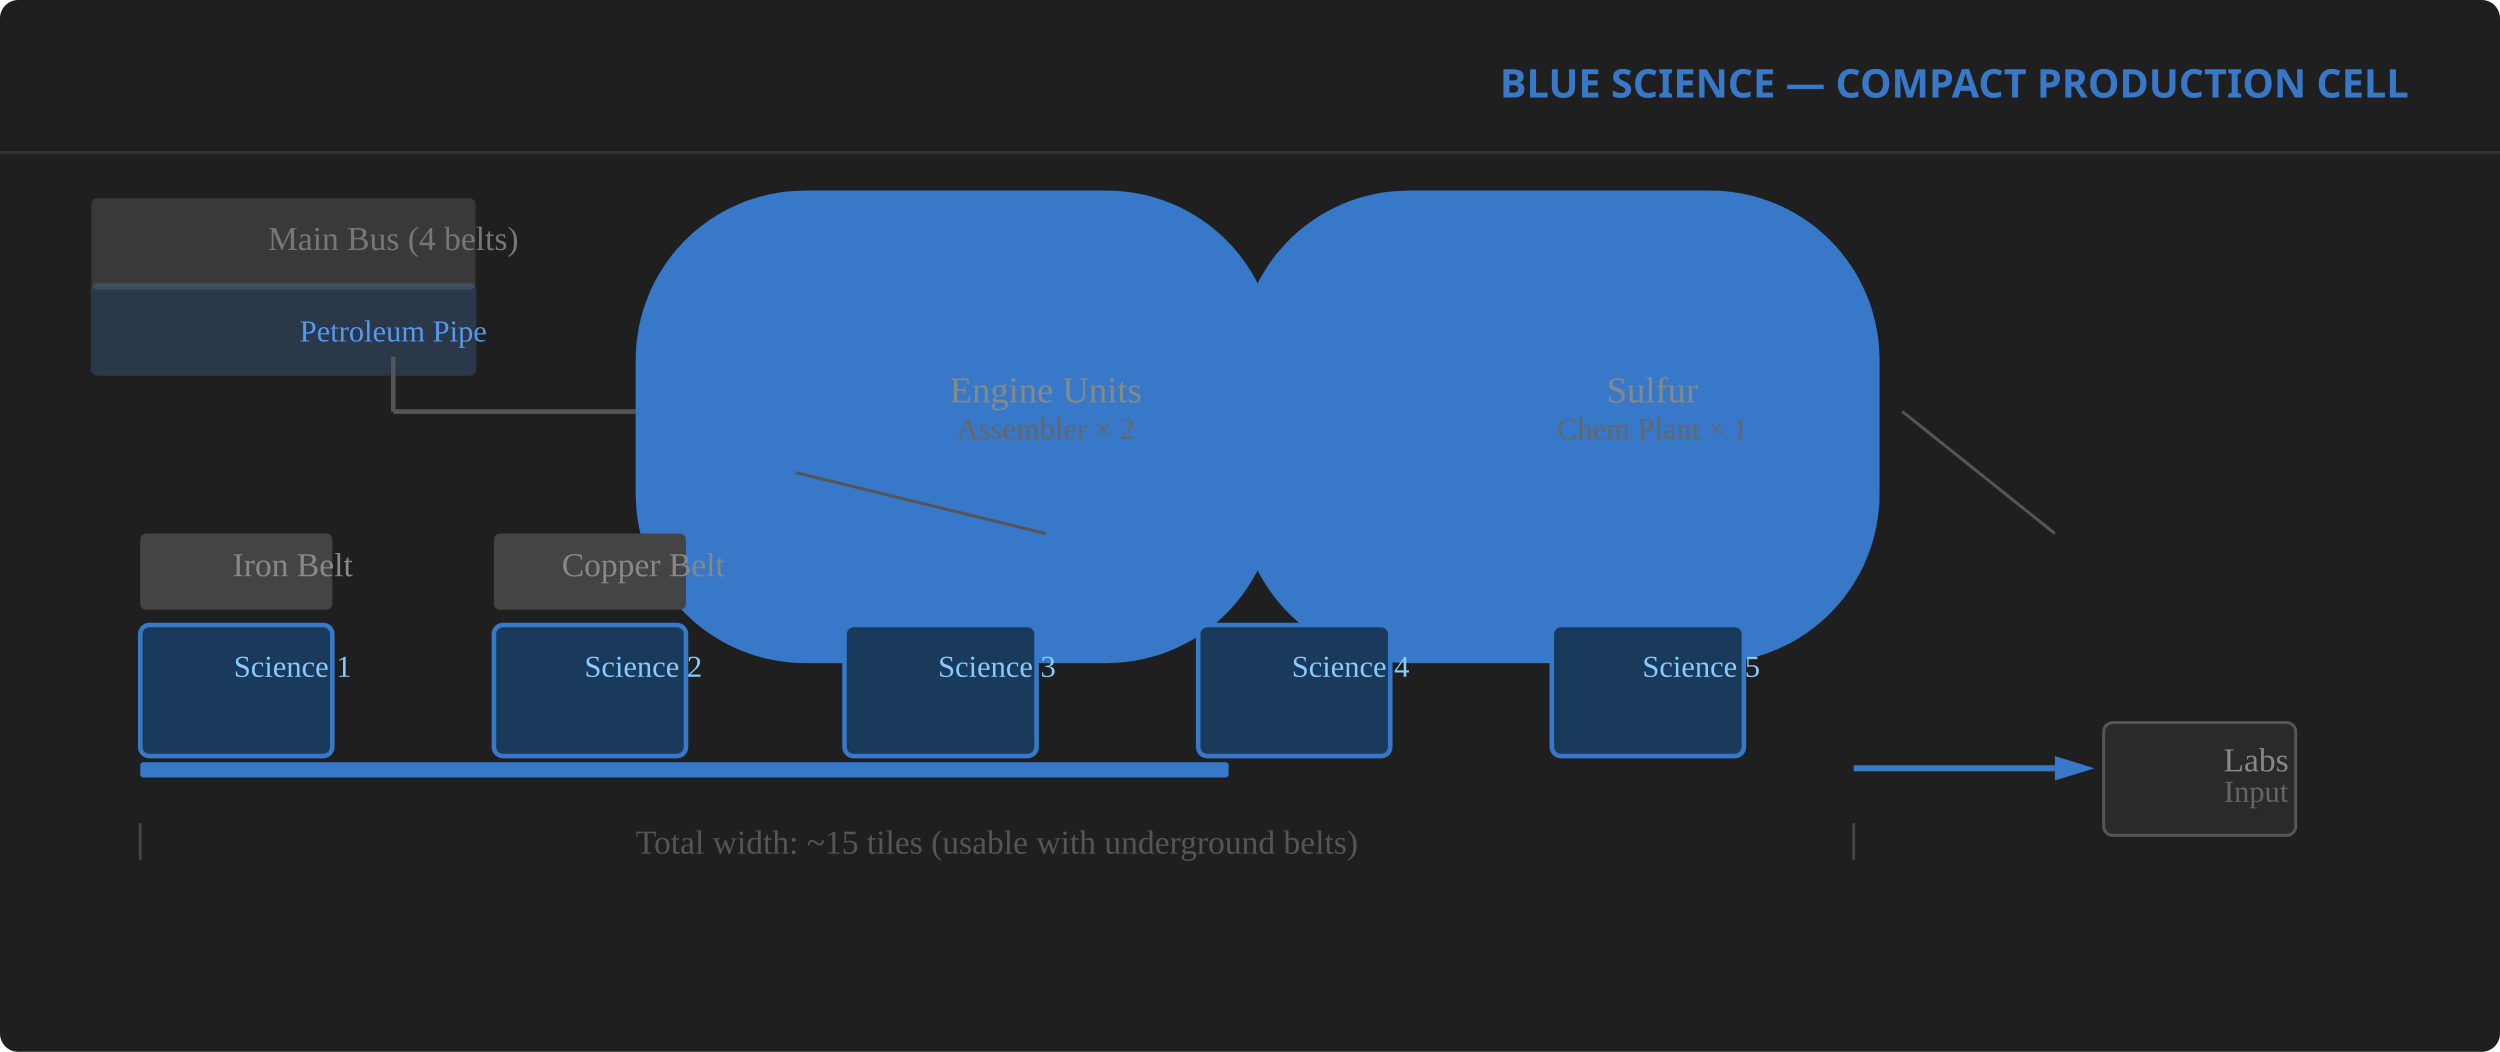
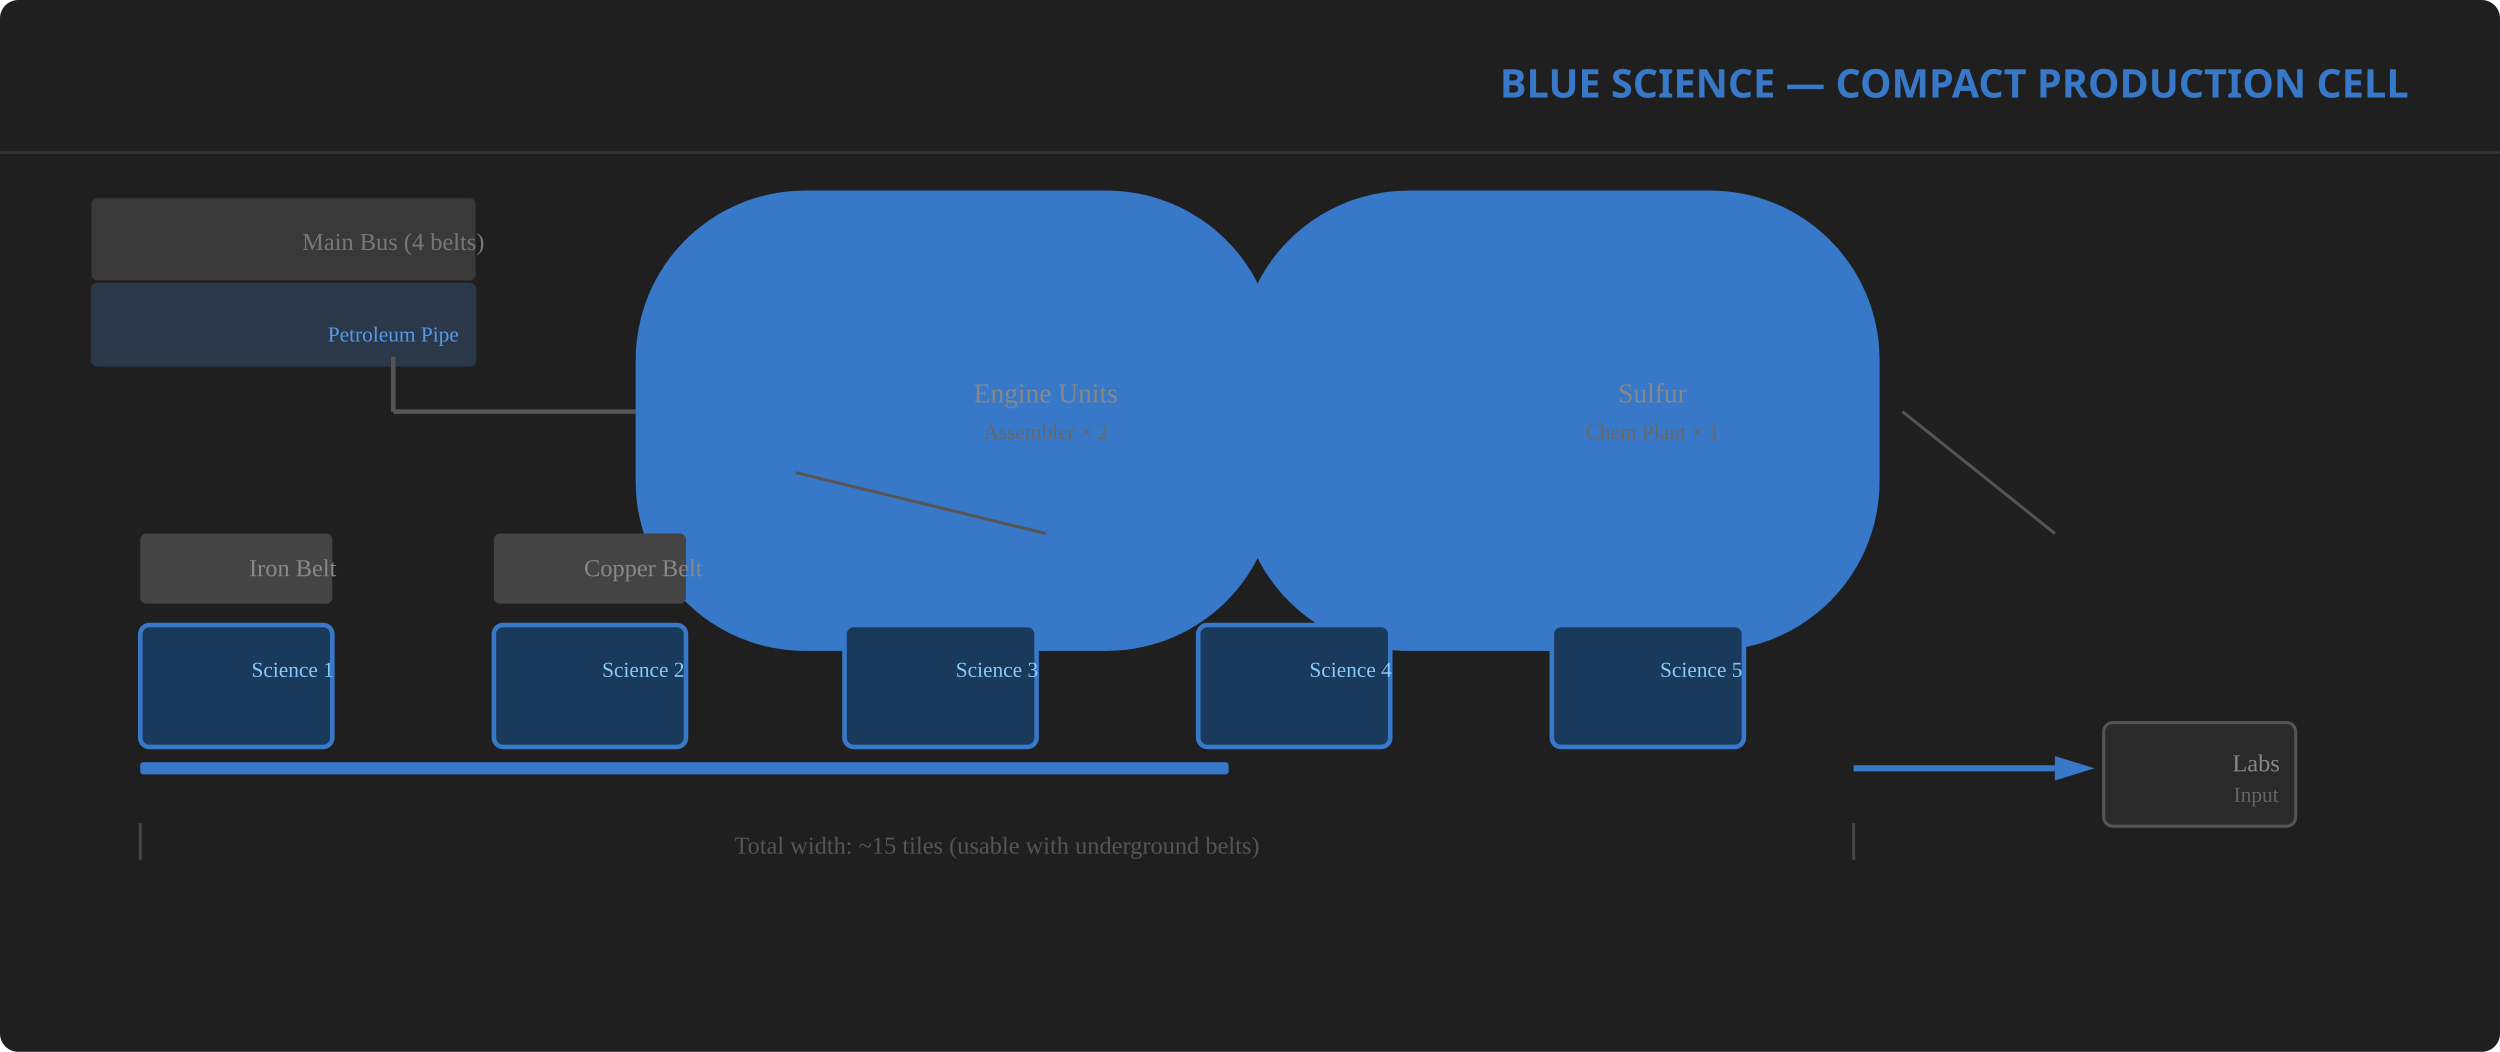
<svg xmlns="http://www.w3.org/2000/svg" viewBox="0 0 820 345" width="820" height="345">
  <defs>
    <filter id="g">
      <feGaussianBlur stdDeviation="2" result="b" />
      <feMerge>
        <feMergeNode in="b" />
        <feMergeNode in="SourceGraphic" />
      </feMerge>
    </filter>
  </defs>
  <rect width="820" height="345" fill="#1f1f1f" rx="6" />
  <line x1="0" y1="50" x2="820" y2="50" stroke="#333" />
  <text x="641" y="32" text-anchor="middle" font-family="Orbitron,sans-serif" font-size="13" font-weight="900" fill="#3778c8">BLUE SCIENCE — COMPACT PRODUCTION CELL</text>
-   <rect x="30" y="65" width="126" height="30" rx="2" fill="#777" opacity="0.3" />
-   <text x="129" y="82" text-anchor="middle" font-size="11" fill="#777">Main Bus (4 belts)</text>
-   <rect x="30" y="93" width="126" height="30" rx="2" fill="#5599ee" opacity="0.2" stroke="#5599ee" stroke-width="0.5" />
-   <text x="129" y="112" text-anchor="middle" font-size="10" fill="#5599ee">Petroleum Pipe</text>
+   <rect x="30" y="65" width="126" height="27" rx="2" fill="#777" opacity="0.3" />
+   <text x="129" y="82" text-anchor="middle" font-size="8" fill="#777">Main Bus (4 belts)</text>
+   <rect x="30" y="93" width="126" height="27" rx="2" fill="#5599ee" opacity="0.2" stroke="#5599ee" stroke-width="0.5" />
+   <text x="129" y="112" text-anchor="middle" font-size="7" fill="#5599ee">Petroleum Pipe</text>
  <line x1="129" y1="117" x2="129" y2="135" stroke="#555" stroke-width="1.5" />
  <line x1="129" y1="135" x2="261" y2="135" stroke="#555" stroke-width="1.5" />
-   <rect x="261" y="115" width="105" height="50" rx="3" fill="#2a2a2a" stroke="#3778c8" stroke-width="105" />
-   <text x="343" y="132" text-anchor="middle" font-size="12" fill="#888">Engine Units</text>
-   <text x="343" y="144" text-anchor="middle" font-size="10" fill="#666">Assembler × 2</text>
-   <rect x="459" y="115" width="105" height="50" rx="3" fill="#2a2a2a" stroke="#3778c8" stroke-width="105" />
-   <text x="542" y="132" text-anchor="middle" font-size="12" fill="#888">Sulfur</text>
-   <text x="542" y="144" text-anchor="middle" font-size="10" fill="#666">Chem Plant × 1</text>
+   <rect x="261" y="115" width="105" height="46" rx="3" fill="#2a2a2a" stroke="#3778c8" stroke-width="105" />
+   <text x="343" y="132" text-anchor="middle" font-size="9" fill="#888">Engine Units</text>
+   <text x="343" y="144" text-anchor="middle" font-size="7" fill="#666">Assembler × 2</text>
+   <rect x="459" y="115" width="105" height="46" rx="3" fill="#2a2a2a" stroke="#3778c8" stroke-width="105" />
+   <text x="542" y="132" text-anchor="middle" font-size="9" fill="#888">Sulfur</text>
+   <text x="542" y="144" text-anchor="middle" font-size="7" fill="#666">Chem Plant × 1</text>
  <line x1="261" y1="155" x2="343" y2="175" stroke="#555" stroke-width="1" />
  <line x1="624" y1="135" x2="674" y2="175" stroke="#555" stroke-width="1" />
-   <rect x="46" y="175" width="63" height="25" rx="2" fill="#444" />
-   <text x="96" y="189" text-anchor="middle" font-size="11" fill="#888">Iron Belt</text>
-   <rect x="162" y="175" width="63" height="25" rx="2" fill="#444" />
-   <text x="211" y="189" text-anchor="middle" font-size="11" fill="#888">Copper Belt</text>
-   <rect x="46" y="205" width="63" height="43" rx="3" fill="#1a3a5c" stroke="#3778c8" stroke-width="1.5" />
-   <text x="96" y="222" text-anchor="middle" font-size="10" fill="#88ccff">Science 1</text>
-   <rect x="162" y="205" width="63" height="43" rx="3" fill="#1a3a5c" stroke="#3778c8" stroke-width="1.5" />
-   <text x="211" y="222" text-anchor="middle" font-size="10" fill="#88ccff">Science 2</text>
-   <rect x="277" y="205" width="63" height="43" rx="3" fill="#1a3a5c" stroke="#3778c8" stroke-width="1.5" />
-   <text x="327" y="222" text-anchor="middle" font-size="10" fill="#88ccff">Science 3</text>
-   <rect x="393" y="205" width="63" height="43" rx="3" fill="#1a3a5c" stroke="#3778c8" stroke-width="1.5" />
-   <text x="443" y="222" text-anchor="middle" font-size="10" fill="#88ccff">Science 4</text>
-   <rect x="509" y="205" width="63" height="43" rx="3" fill="#1a3a5c" stroke="#3778c8" stroke-width="1.5" />
-   <text x="558" y="222" text-anchor="middle" font-size="10" fill="#88ccff">Science 5</text>
-   <rect x="46" y="250" width="357" height="5" rx="1" fill="#3778c8" />
+   <rect x="46" y="175" width="63" height="23" rx="2" fill="#444" />
+   <text x="96" y="189" text-anchor="middle" font-size="8" fill="#888">Iron Belt</text>
+   <rect x="162" y="175" width="63" height="23" rx="2" fill="#444" />
+   <text x="211" y="189" text-anchor="middle" font-size="8" fill="#888">Copper Belt</text>
+   <rect x="46" y="205" width="63" height="40" rx="3" fill="#1a3a5c" stroke="#3778c8" stroke-width="1.5" />
+   <text x="96" y="222" text-anchor="middle" font-size="7" fill="#88ccff">Science 1</text>
+   <rect x="162" y="205" width="63" height="40" rx="3" fill="#1a3a5c" stroke="#3778c8" stroke-width="1.5" />
+   <text x="211" y="222" text-anchor="middle" font-size="7" fill="#88ccff">Science 2</text>
+   <rect x="277" y="205" width="63" height="40" rx="3" fill="#1a3a5c" stroke="#3778c8" stroke-width="1.5" />
+   <text x="327" y="222" text-anchor="middle" font-size="7" fill="#88ccff">Science 3</text>
+   <rect x="393" y="205" width="63" height="40" rx="3" fill="#1a3a5c" stroke="#3778c8" stroke-width="1.5" />
+   <text x="443" y="222" text-anchor="middle" font-size="7" fill="#88ccff">Science 4</text>
+   <rect x="509" y="205" width="63" height="40" rx="3" fill="#1a3a5c" stroke="#3778c8" stroke-width="1.5" />
+   <text x="558" y="222" text-anchor="middle" font-size="7" fill="#88ccff">Science 5</text>
+   <rect x="46" y="250" width="357" height="4" rx="1" fill="#3778c8" />
  <line x1="608" y1="252" x2="674" y2="252" stroke="#3778c8" stroke-width="2" />
  <polygon points="674,248 687,252 674,256" fill="#3778c8" />
-   <rect x="690" y="237" width="63" height="37" rx="3" fill="#2a2a2a" stroke="#555" />
-   <text x="740" y="253" text-anchor="middle" font-size="11" fill="#888">Labs</text>
-   <text x="740" y="263" text-anchor="middle" font-size="10" fill="#666">Input</text>
+   <rect x="690" y="237" width="63" height="34" rx="3" fill="#2a2a2a" stroke="#555" />
+   <text x="740" y="253" text-anchor="middle" font-size="8" fill="#888">Labs</text>
+   <text x="740" y="263" text-anchor="middle" font-size="7" fill="#666">Input</text>
  <line x1="46" y1="270" x2="46" y2="282" stroke="#444" stroke-width="1" />
  <line x1="608" y1="270" x2="608" y2="282" stroke="#444" stroke-width="1" />
-   <text x="327" y="280" text-anchor="middle" font-size="11" fill="#555">Total width: ~15 tiles (usable with underground belts)</text>
+   <text x="327" y="280" text-anchor="middle" font-size="8" fill="#555">Total width: ~15 tiles (usable with underground belts)</text>
</svg>
